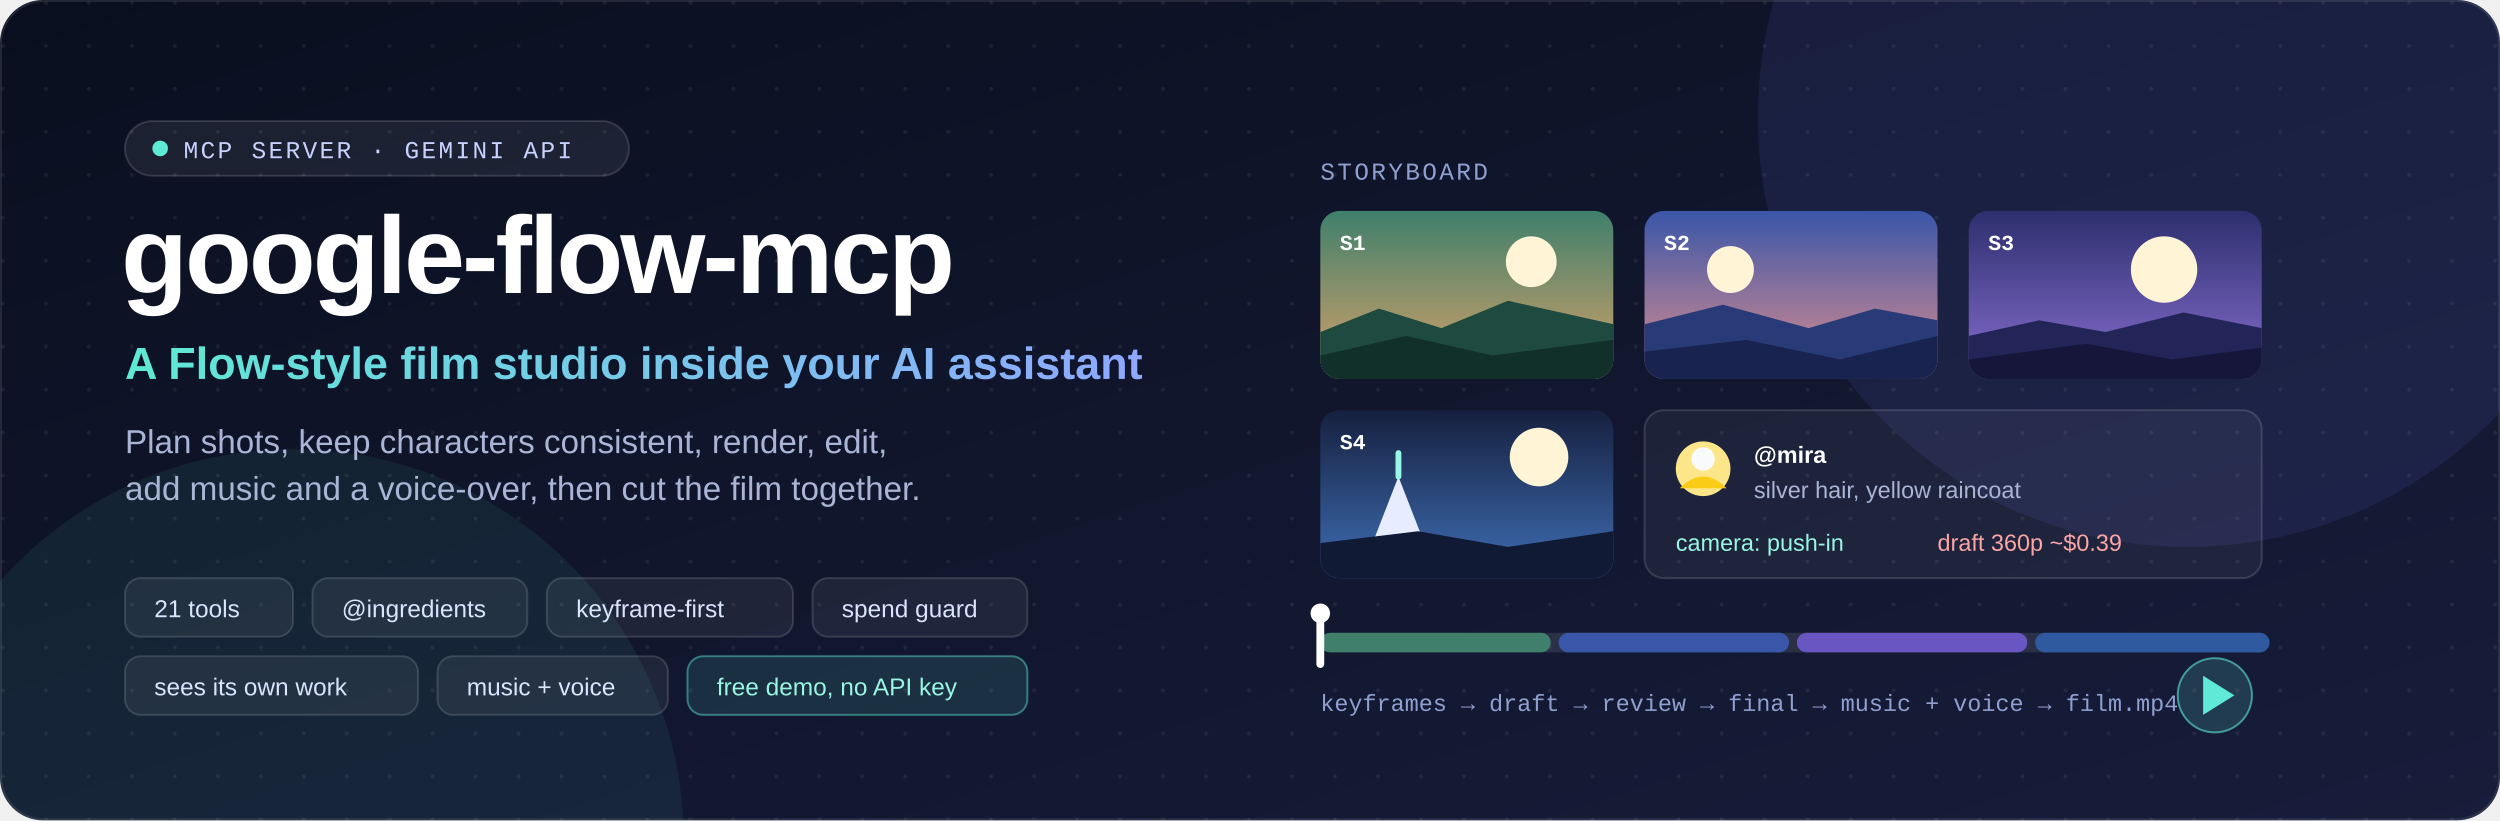
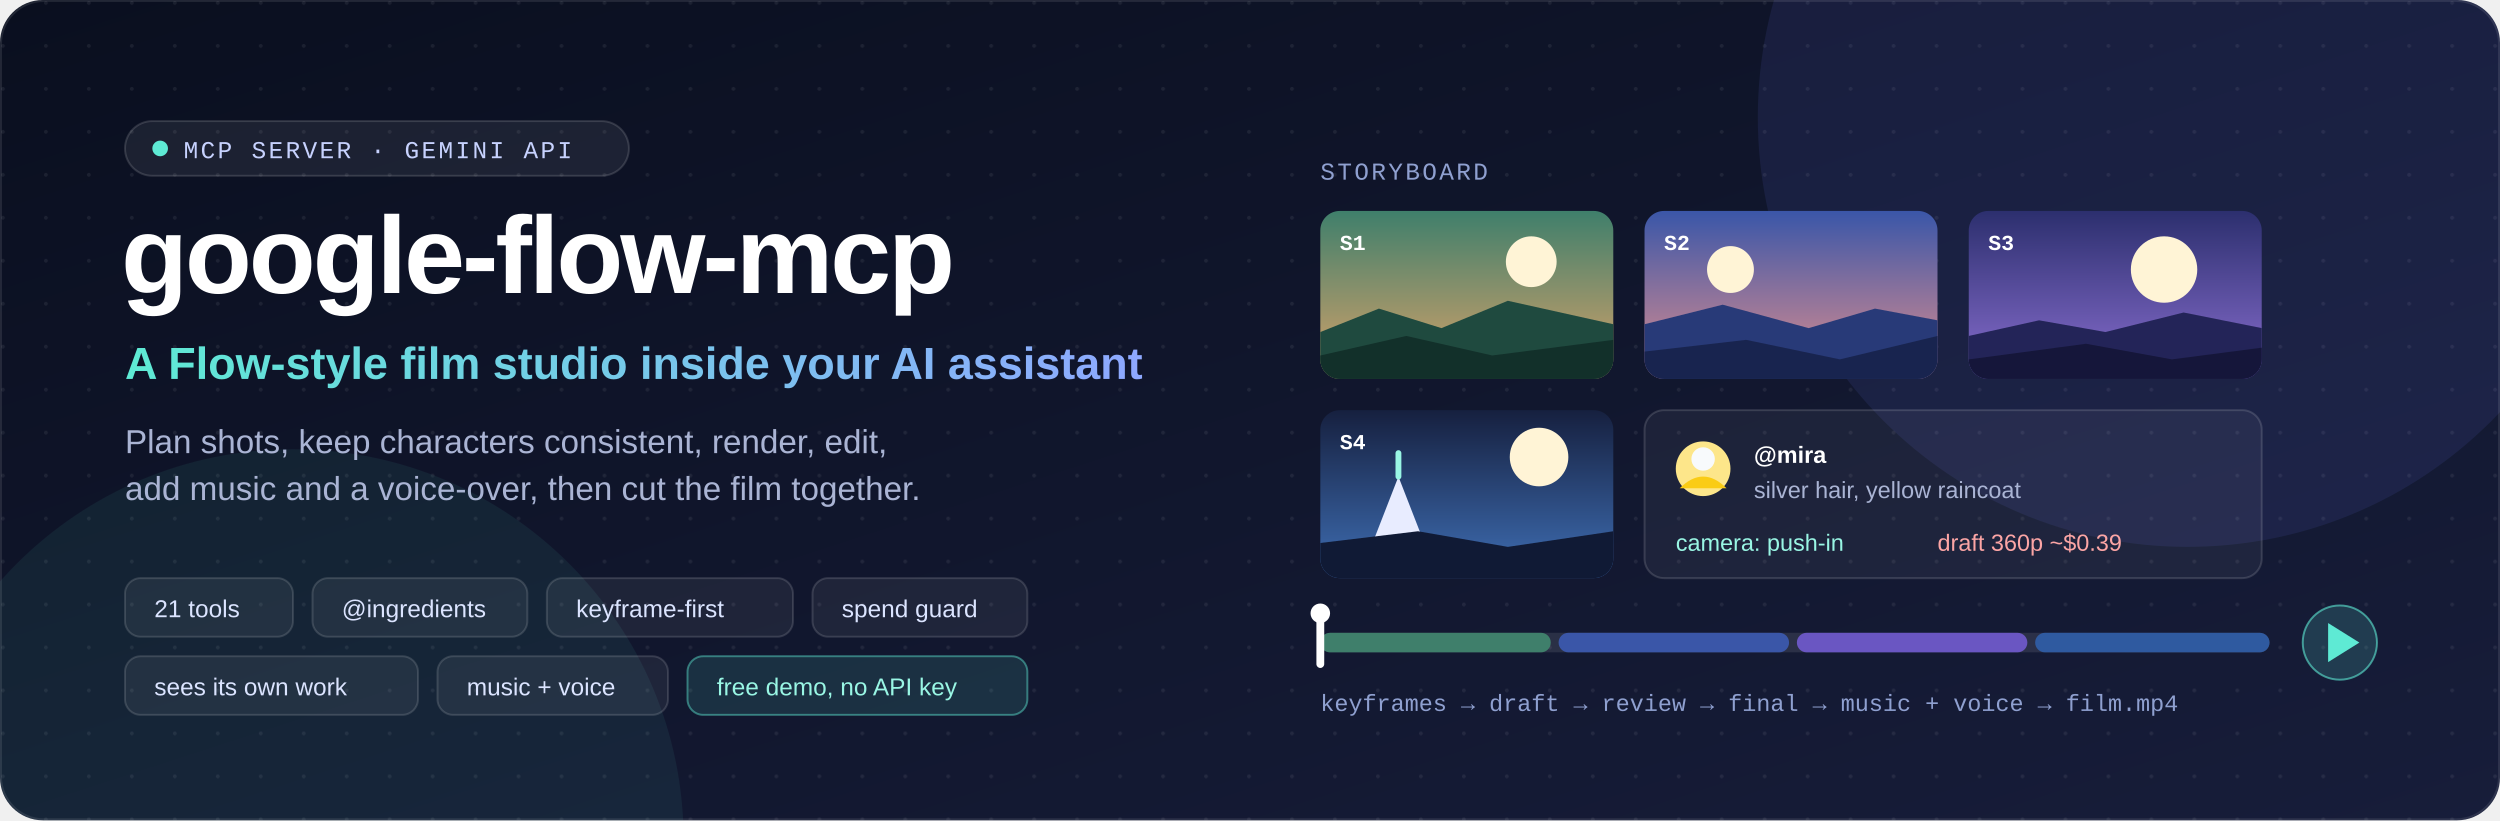
<svg xmlns="http://www.w3.org/2000/svg" viewBox="0 0 1280 420" width="1280" height="420" role="img" aria-labelledby="t d">
  <defs>
    <linearGradient id="bg" x1="0" y1="0" x2="1" y2="1">
      <stop offset="0" stop-color="#0a0f1f" />
      <stop offset="1" stop-color="#171d3a" />
    </linearGradient>
    <pattern id="dots" width="22" height="22" patternUnits="userSpaceOnUse">
      <circle cx="1.5" cy="1.5" r="1" fill="#ffffff" opacity="0.07" />
    </pattern>
    <linearGradient id="s1" x1="0" y1="0" x2="0" y2="1">
      <stop offset="0" stop-color="#3f7f6b" />
      <stop offset="1" stop-color="#d9a36a" />
    </linearGradient>
    <linearGradient id="s2" x1="0" y1="0" x2="0" y2="1">
      <stop offset="0" stop-color="#3a56a8" />
      <stop offset="1" stop-color="#e08f8f" />
    </linearGradient>
    <linearGradient id="s3" x1="0" y1="0" x2="0" y2="1">
      <stop offset="0" stop-color="#2c2f6e" />
      <stop offset="1" stop-color="#8a6fd1" />
    </linearGradient>
    <linearGradient id="s4" x1="0" y1="0" x2="0" y2="1">
      <stop offset="0" stop-color="#16203f" />
      <stop offset="1" stop-color="#3f6fb5" />
    </linearGradient>
    <linearGradient id="accent" x1="0" y1="0" x2="1" y2="0">
      <stop offset="0" stop-color="#5eead4" />
      <stop offset="1" stop-color="#8ea8ff" />
    </linearGradient>
    <clipPath id="frame">
      <rect width="150" height="86" rx="10" />
    </clipPath>
    <clipPath id="card">
      <rect width="1280" height="420" rx="22" />
    </clipPath>
  </defs>
  <style>
    text { font-family: -apple-system, "Segoe UI", "Helvetica Neue", Arial, "Noto Sans", sans-serif; }
    .mono { font-family: ui-monospace, "SF Mono", Menlo, Consolas, "Liberation Mono", monospace; }
    .glow { fill: none; stroke: url(#accent); stroke-width: 3; opacity: 0; animation: lit 8s linear infinite; }
    .g2 { animation-delay: 2s; } .g3 { animation-delay: 4s; } .g4 { animation-delay: 6s; }
    .head { animation: sweep 8s linear infinite; }
-     .pulse { transform-origin: 1134px 356px; animation: pulse 2s ease-in-out infinite; }
+     .pulse { transform-origin: 1198px 329px; animation: pulse 2s ease-in-out infinite; }
    @keyframes lit { 0%, 24% { opacity: 1; } 25%, 100% { opacity: 0; } }
    @keyframes sweep { from { transform: translateX(0); } to { transform: translateX(486px); } }
    @keyframes pulse { 0%, 100% { transform: scale(1); } 50% { transform: scale(1.08); } }
    @media (prefers-reduced-motion: reduce) { .glow, .head, .pulse { animation: none; } .glow { opacity: 0; } }
  </style>
  <g clip-path="url(#card)">
    <rect width="1280" height="420" fill="url(#bg)" />
    <rect width="1280" height="420" fill="url(#dots)" />
    <circle cx="1120" cy="60" r="220" fill="#6d7cff" opacity="0.10" />
    <circle cx="150" cy="430" r="200" fill="#5eead4" opacity="0.07" />
  </g>
  <rect x="0.5" y="0.5" width="1279" height="419" rx="22" fill="none" stroke="#ffffff" stroke-opacity="0.10" />
  <rect x="64" y="62" width="258" height="28" rx="14" fill="#ffffff" fill-opacity="0.07" stroke="#ffffff" stroke-opacity="0.14" />
  <circle cx="82" cy="76" r="4" fill="#5eead4" />
  <text x="94" y="81" class="mono" font-size="12.5" fill="#c7d2fe" letter-spacing="1.2">MCP SERVER · GEMINI API</text>
  <text x="62" y="150" font-size="56" font-weight="800" fill="#ffffff" letter-spacing="-1.5">google-flow-mcp</text>
  <text x="64" y="194" font-size="23" font-weight="600" fill="url(#accent)">A Flow-style film studio inside your AI assistant</text>
  <text x="64" y="232" font-size="17" fill="#aab4d4">Plan shots, keep characters consistent, render, edit,</text>
  <text x="64" y="256" font-size="17" fill="#aab4d4">add music and a voice-over, then cut the film together.</text>
  <g class="mono" font-size="12.5" fill="#dbe4ff">
    <rect x="64" y="296" width="86" height="30" rx="8" fill="#ffffff" fill-opacity="0.06" stroke="#ffffff" stroke-opacity="0.14" />
    <text x="79" y="316">21 tools</text>
    <rect x="160" y="296" width="110" height="30" rx="8" fill="#ffffff" fill-opacity="0.06" stroke="#ffffff" stroke-opacity="0.14" />
    <text x="175" y="316">@ingredients</text>
    <rect x="280" y="296" width="126" height="30" rx="8" fill="#ffffff" fill-opacity="0.06" stroke="#ffffff" stroke-opacity="0.14" />
    <text x="295" y="316">keyframe-first</text>
    <rect x="416" y="296" width="110" height="30" rx="8" fill="#ffffff" fill-opacity="0.06" stroke="#ffffff" stroke-opacity="0.14" />
    <text x="431" y="316">spend guard</text>
    <rect x="64" y="336" width="150" height="30" rx="8" fill="#ffffff" fill-opacity="0.06" stroke="#ffffff" stroke-opacity="0.14" />
    <text x="79" y="356">sees its own work</text>
    <rect x="224" y="336" width="118" height="30" rx="8" fill="#ffffff" fill-opacity="0.06" stroke="#ffffff" stroke-opacity="0.14" />
    <text x="239" y="356">music + voice</text>
    <rect x="352" y="336" width="174" height="30" rx="8" fill="#5eead4" fill-opacity="0.12" stroke="#5eead4" stroke-opacity="0.45" />
    <text x="367" y="356" fill="#99f6e4">free demo, no API key</text>
  </g>
  <text x="676" y="92" class="mono" font-size="12.5" fill="#8fa0d0" letter-spacing="1.2">STORYBOARD</text>
  <g transform="translate(676 108)">
    <g>
      <g clip-path="url(#frame)">
        <rect width="150" height="86" fill="url(#s1)" />
        <circle cx="108" cy="26" r="13" fill="#fff4d6" />
        <path d="M0 62 L30 50 L62 60 L96 46 L150 58 V86 H0Z" fill="#1f4a3f" />
        <path d="M0 74 L44 64 L88 74 L150 66 V86 H0Z" fill="#12302a" />
      </g>
      <rect class="glow" width="150" height="86" rx="10" />
      <text x="10" y="20" class="mono" font-size="11" font-weight="700" fill="#ffffff">S1</text>
    </g>
    <g transform="translate(166 0)">
      <g clip-path="url(#frame)">
        <rect width="150" height="86" fill="url(#s2)" />
        <circle cx="44" cy="30" r="12" fill="#fff4d6" />
        <path d="M0 58 L40 48 L84 60 L118 50 L150 56 V86 H0Z" fill="#283a78" />
        <path d="M0 72 L52 66 L100 76 L150 64 V86 H0Z" fill="#18244f" />
      </g>
      <rect class="glow g2" width="150" height="86" rx="10" />
      <text x="10" y="20" class="mono" font-size="11" font-weight="700" fill="#ffffff">S2</text>
    </g>
    <g transform="translate(332 0)">
      <g clip-path="url(#frame)">
        <rect width="150" height="86" fill="url(#s3)" />
        <circle cx="100" cy="30" r="17" fill="#fff4d6" />
        <path d="M0 64 L36 56 L70 62 L110 52 L150 60 V86 H0Z" fill="#232458" />
        <path d="M0 76 L60 68 L104 76 L150 70 V86 H0Z" fill="#15163a" />
      </g>
      <rect class="glow g3" width="150" height="86" rx="10" />
      <text x="10" y="20" class="mono" font-size="11" font-weight="700" fill="#ffffff">S3</text>
    </g>
    <g transform="translate(0 102)">
      <g clip-path="url(#frame)">
        <rect width="150" height="86" fill="url(#s4)" />
        <circle cx="112" cy="24" r="15" fill="#fff4d6" />
        <path d="M26 70 L40 34 L54 70Z" fill="#e8ecff" />
        <path d="M40 34 L40 22" stroke="#99f6e4" stroke-width="3" stroke-linecap="round" />
        <path d="M0 68 L50 62 L96 70 L150 62 V86 H0Z" fill="#101a35" />
      </g>
      <rect class="glow g4" width="150" height="86" rx="10" />
      <text x="10" y="20" class="mono" font-size="11" font-weight="700" fill="#ffffff">S4</text>
    </g>
    <g transform="translate(166 102)" class="mono" font-size="12">
      <rect width="316" height="86" rx="10" fill="#ffffff" fill-opacity="0.05" stroke="#ffffff" stroke-opacity="0.14" />
      <circle cx="30" cy="30" r="14" fill="#fde68a" />
      <circle cx="30" cy="25" r="6" fill="#f8fafc" />
      <path d="M18 40 Q30 28 42 40" fill="#facc15" />
      <text x="56" y="27" fill="#ffffff" font-weight="700">@mira</text>
      <text x="56" y="45" fill="#aab4d4">silver hair, yellow raincoat</text>
      <text x="16" y="72" fill="#99f6e4">camera: push-in</text>
      <text x="150" y="72" fill="#fca5a5">draft 360p ~$0.39</text>
    </g>
  </g>
  <g transform="translate(676 324)">
    <rect width="486" height="10" rx="5" fill="#ffffff" fill-opacity="0.10" />
    <rect width="118" height="10" rx="5" fill="#3f7f6b" />
    <rect x="122" width="118" height="10" rx="5" fill="#3a56a8" />
    <rect x="244" width="118" height="10" rx="5" fill="#6a56c2" />
    <rect x="366" width="120" height="10" rx="5" fill="#2f5aa0" />
    <g class="head">
      <rect x="-2" y="-8" width="4" height="26" rx="2" fill="#ffffff" />
      <circle cx="0" cy="-10" r="5" fill="#ffffff" />
    </g>
    <text x="0" y="40" class="mono" font-size="12" fill="#8fa0d0">keyframes → draft → review → final → music + voice → film.mp4</text>
  </g>
  <g class="pulse">
-     <circle cx="1134" cy="356" r="19" fill="#5eead4" fill-opacity="0.16" stroke="#5eead4" stroke-opacity="0.6" />
-     <path d="M1128 346 L1144 356 L1128 366Z" fill="#5eead4" />
+     <circle cx="1198" cy="329" r="19" fill="#5eead4" fill-opacity="0.16" stroke="#5eead4" stroke-opacity="0.6" />
+     <path d="M1192 319 L1208 329 L1192 339Z" fill="#5eead4" />
  </g>
</svg>
